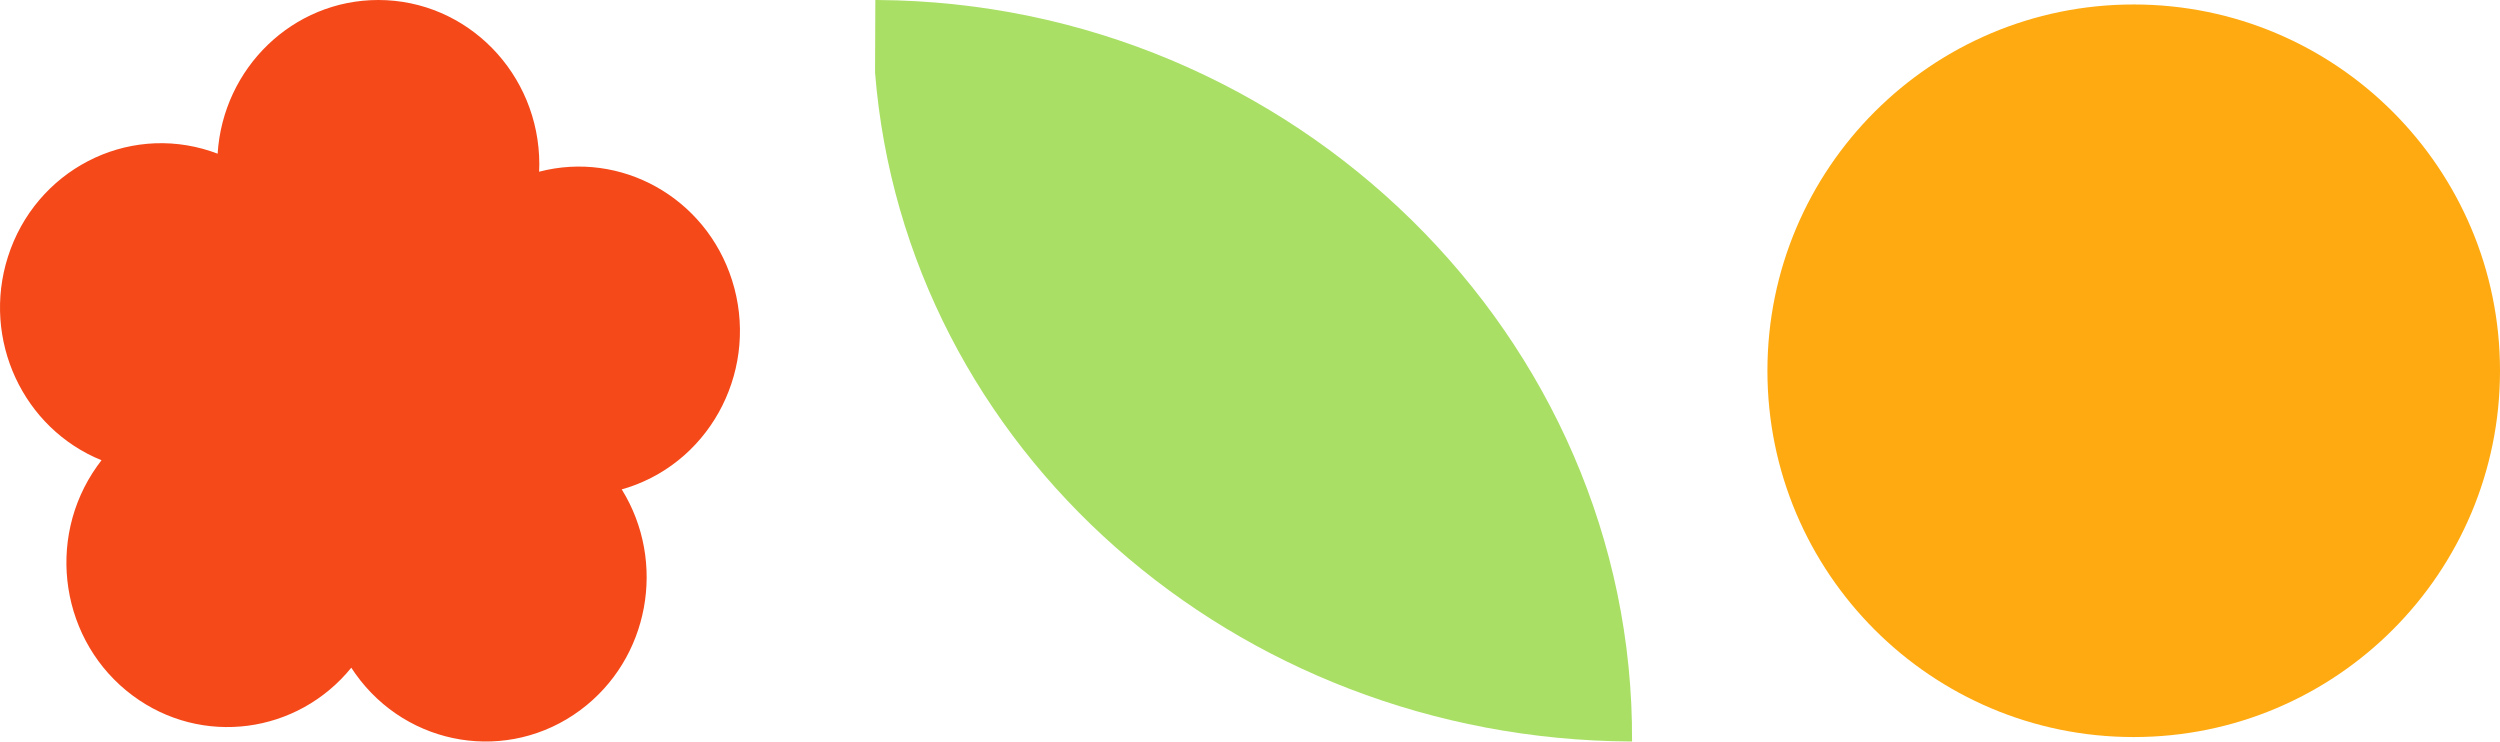
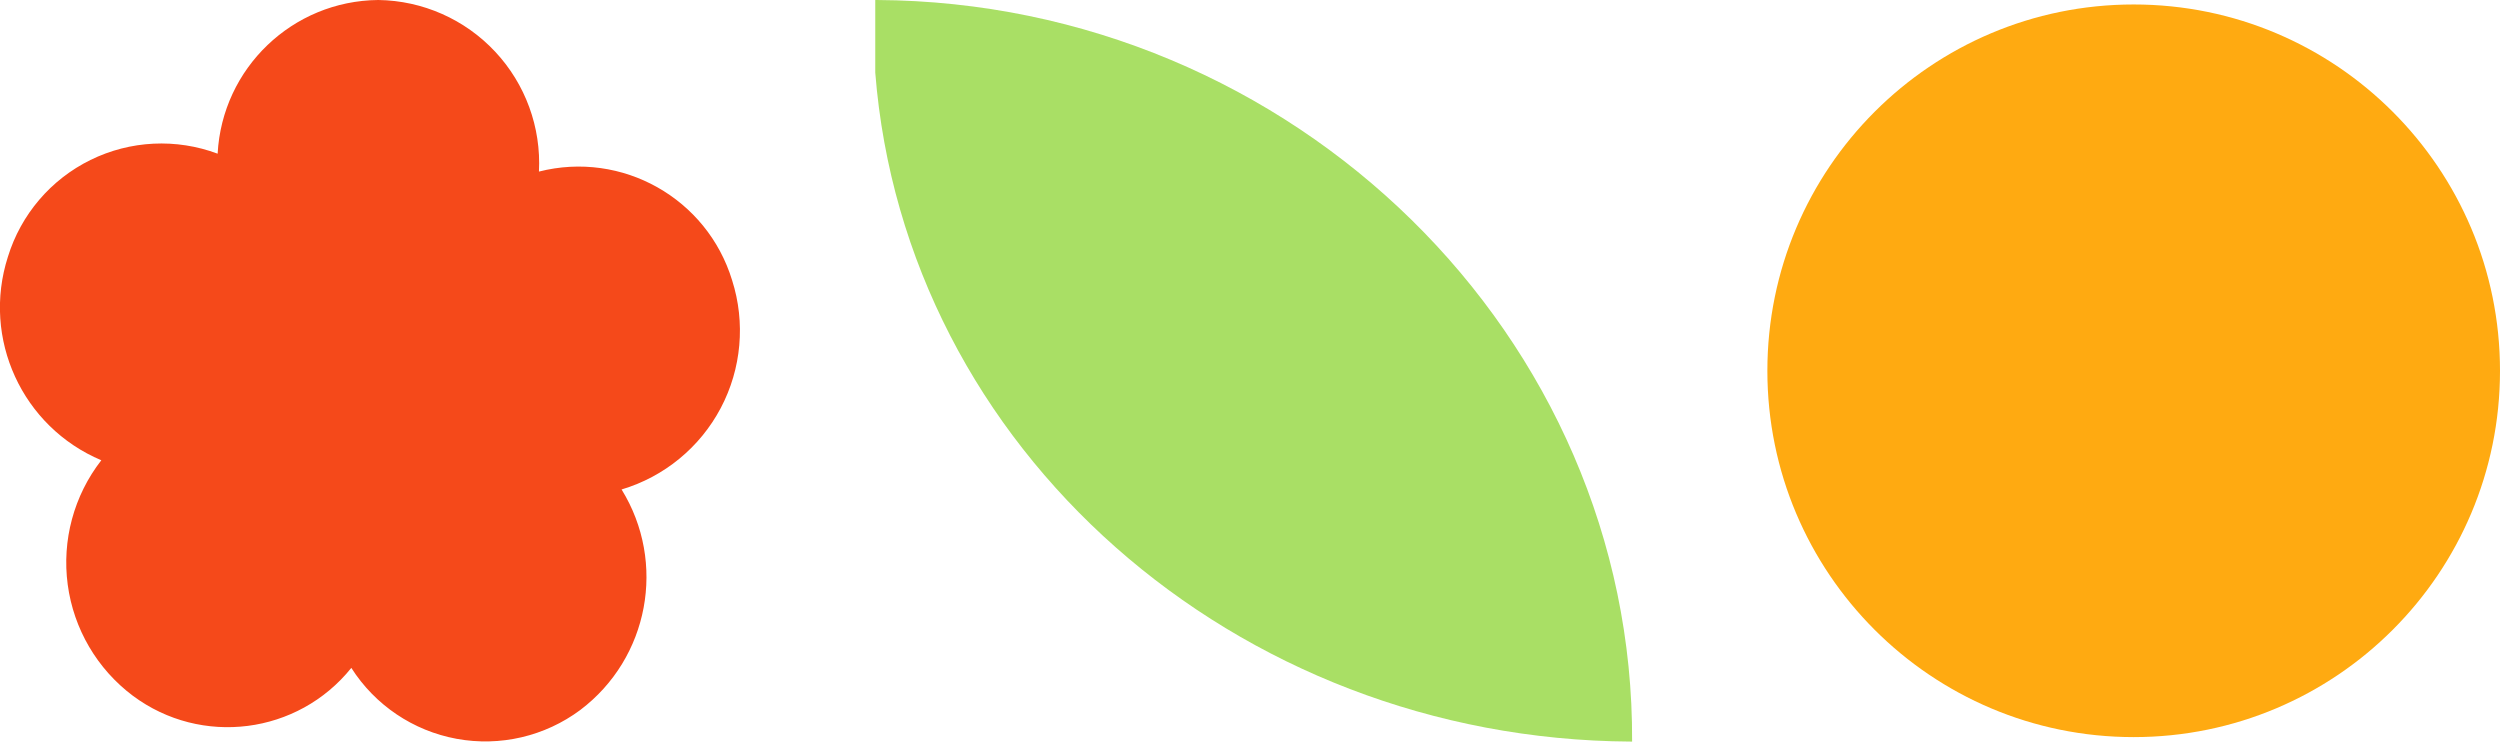
- <svg xmlns="http://www.w3.org/2000/svg" preserveAspectRatio="none" overflow="visible" style="display: block;" width="95" height="28.178" viewBox="0 0 95 28.178" fill="none">
-   <g id="Frame 3">
-     <path id="Union" d="M14.375 0C17.755 0 20.494 2.797 20.494 6.246C20.494 6.34 20.49 6.432 20.486 6.525C23.588 5.715 26.814 7.495 27.817 10.646C28.862 13.926 27.102 17.451 23.888 18.517C23.801 18.546 23.713 18.571 23.626 18.596C25.339 21.357 24.678 25.037 22.052 26.985C19.318 29.012 15.492 28.393 13.505 25.603C13.451 25.527 13.399 25.45 13.349 25.373C11.306 27.888 7.673 28.383 5.047 26.436C2.313 24.408 1.706 20.503 3.692 17.712C3.746 17.636 3.801 17.562 3.857 17.489C0.883 16.283 -0.702 12.91 0.301 9.759C1.345 6.478 4.798 4.683 8.012 5.748C8.099 5.777 8.185 5.808 8.27 5.84C8.475 2.58 11.129 0 14.375 0Z" fill="#F5491A" />
-     <path id="Vector" d="M62.018 28.178C62.108 12.813 49.156 0.093 33.323 0C33.303 0 33.283 0 33.263 1.33771e-05L33.252 2.756C34.393 17.066 46.926 28.089 61.958 28.177" fill="#A9DF65" />
-     <circle id="Ellipse 6879" cx="81.081" cy="14.089" r="13.919" fill="#FFAA11" />
-   </g>
+ <svg xmlns="http://www.w3.org/2000/svg" width="95" height="28.18" fill="none" overflow="visible" preserveAspectRatio="none" style="display:block">
+   <path fill="#F5491A" d="M14.38 0a6.2 6.2 0 0 1 6.1 6.52 6.1 6.1 0 0 1 7.34 4.13 6.3 6.3 0 0 1-4.2 7.95 6.33 6.33 0 0 1-1.57 8.38 6.04 6.04 0 0 1-8.7-1.6 6.03 6.03 0 0 1-8.3 1.06 6.33 6.33 0 0 1-1.2-8.95A6.3 6.3 0 0 1 .3 9.76a6.1 6.1 0 0 1 7.97-3.92A6.17 6.17 0 0 1 14.37 0" />
+   <path fill="#A9DF65" d="M62.02 28.18C62.1 12.8 49.16.09 33.32 0h-.06v2.76c1.13 14.3 13.67 25.33 28.7 25.42" />
+   <circle cx="81.08" cy="14.09" r="13.92" fill="#FA1" />
</svg>
